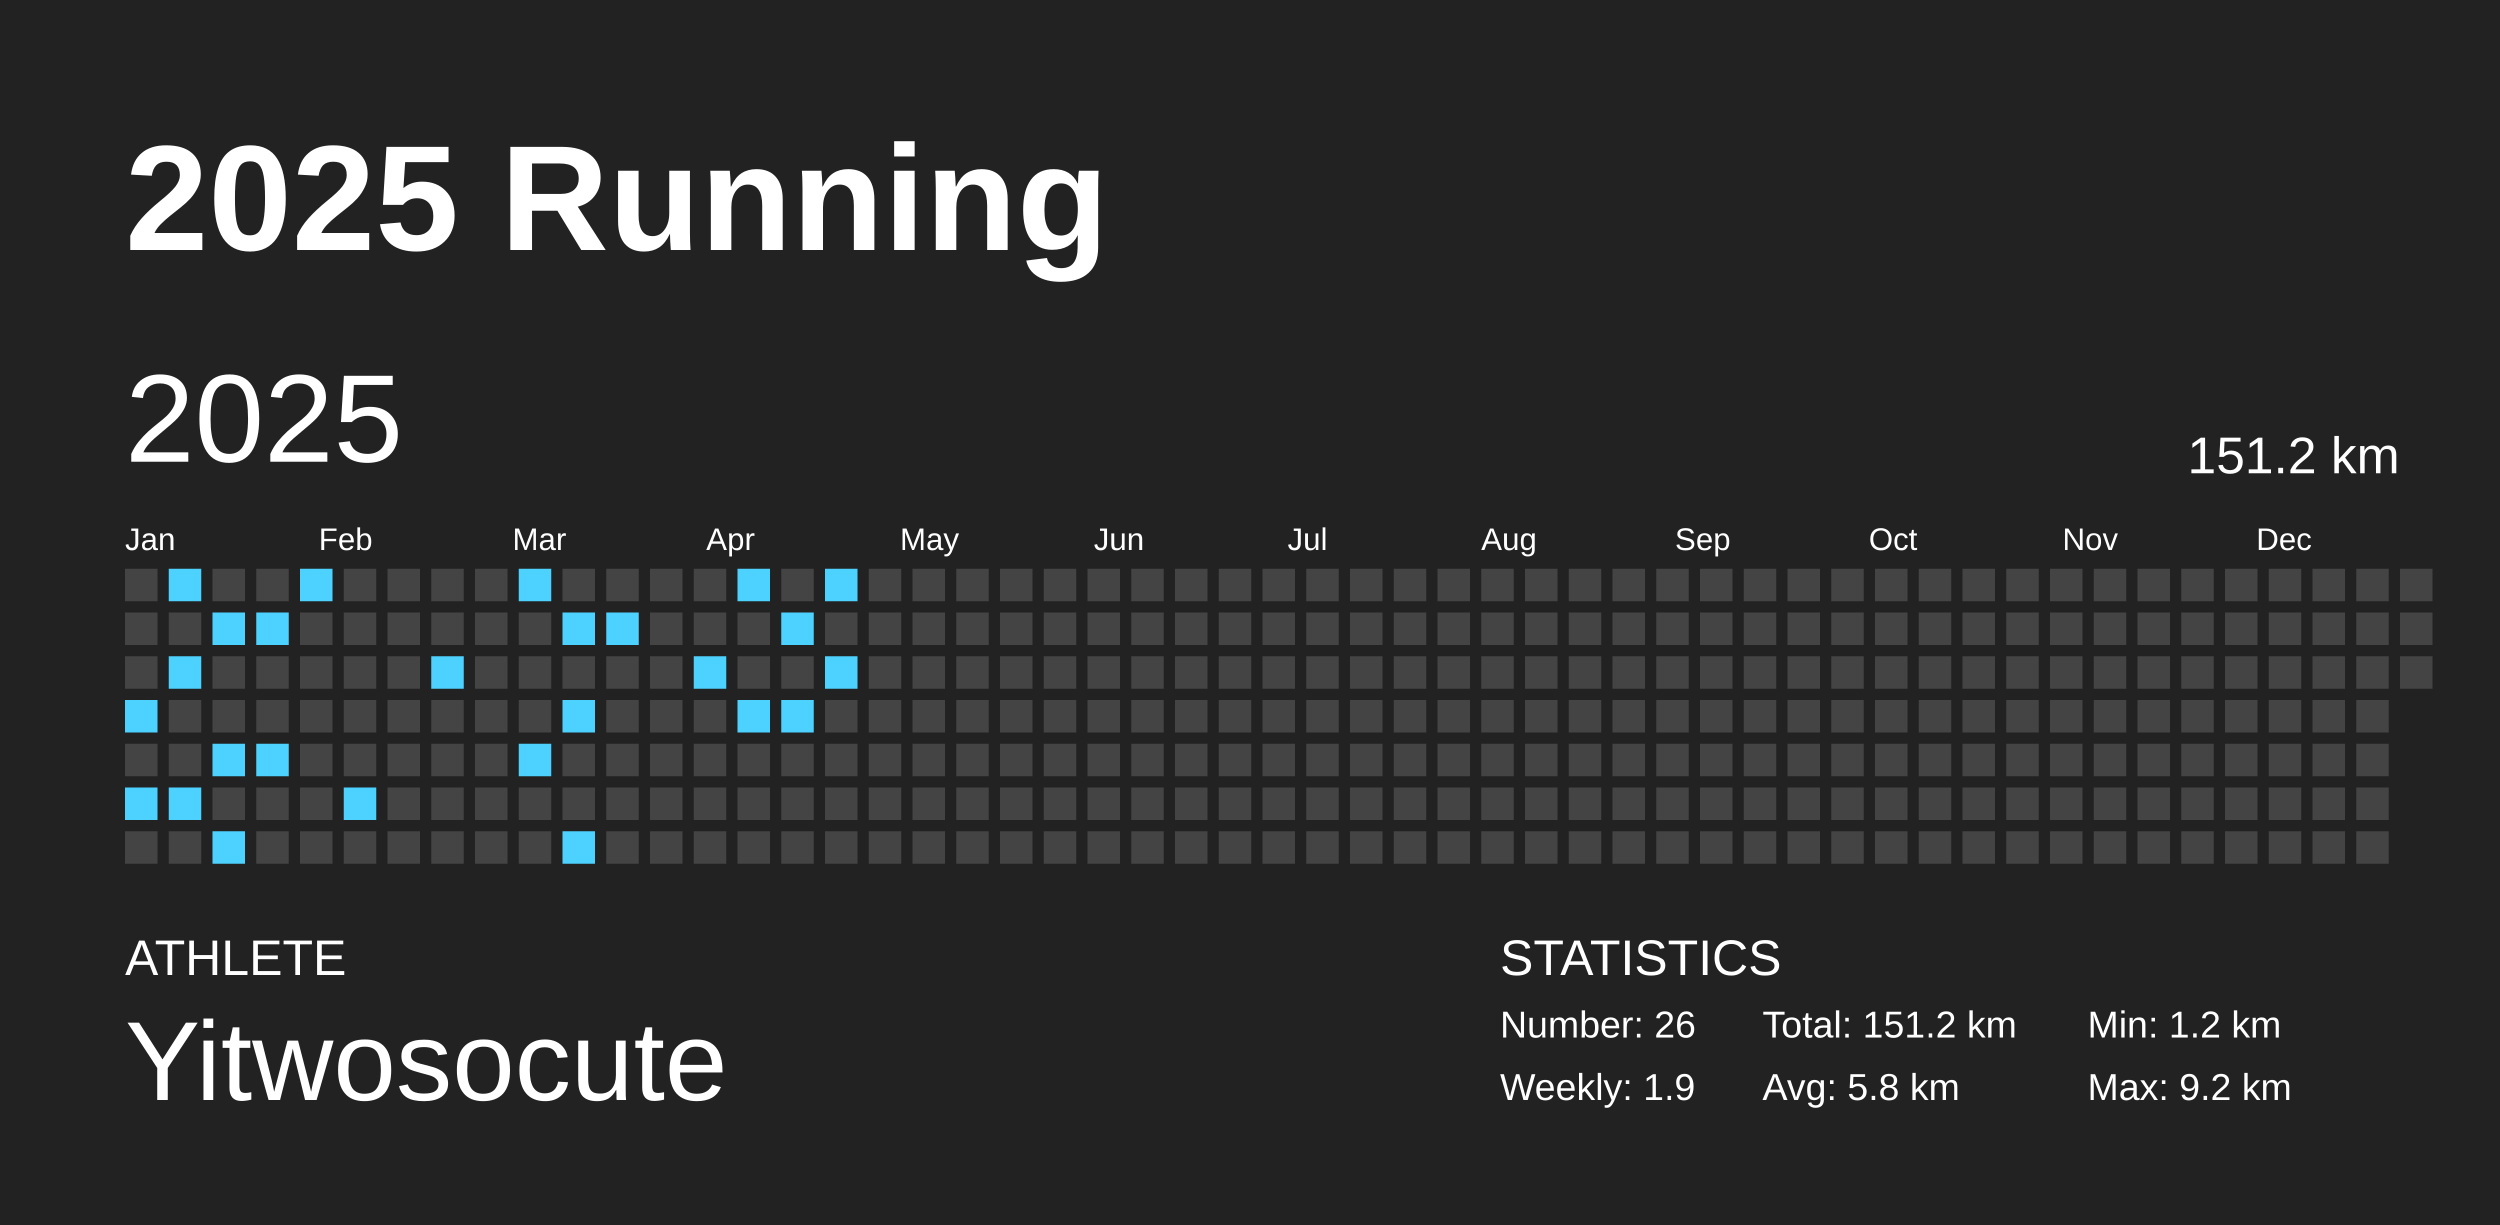
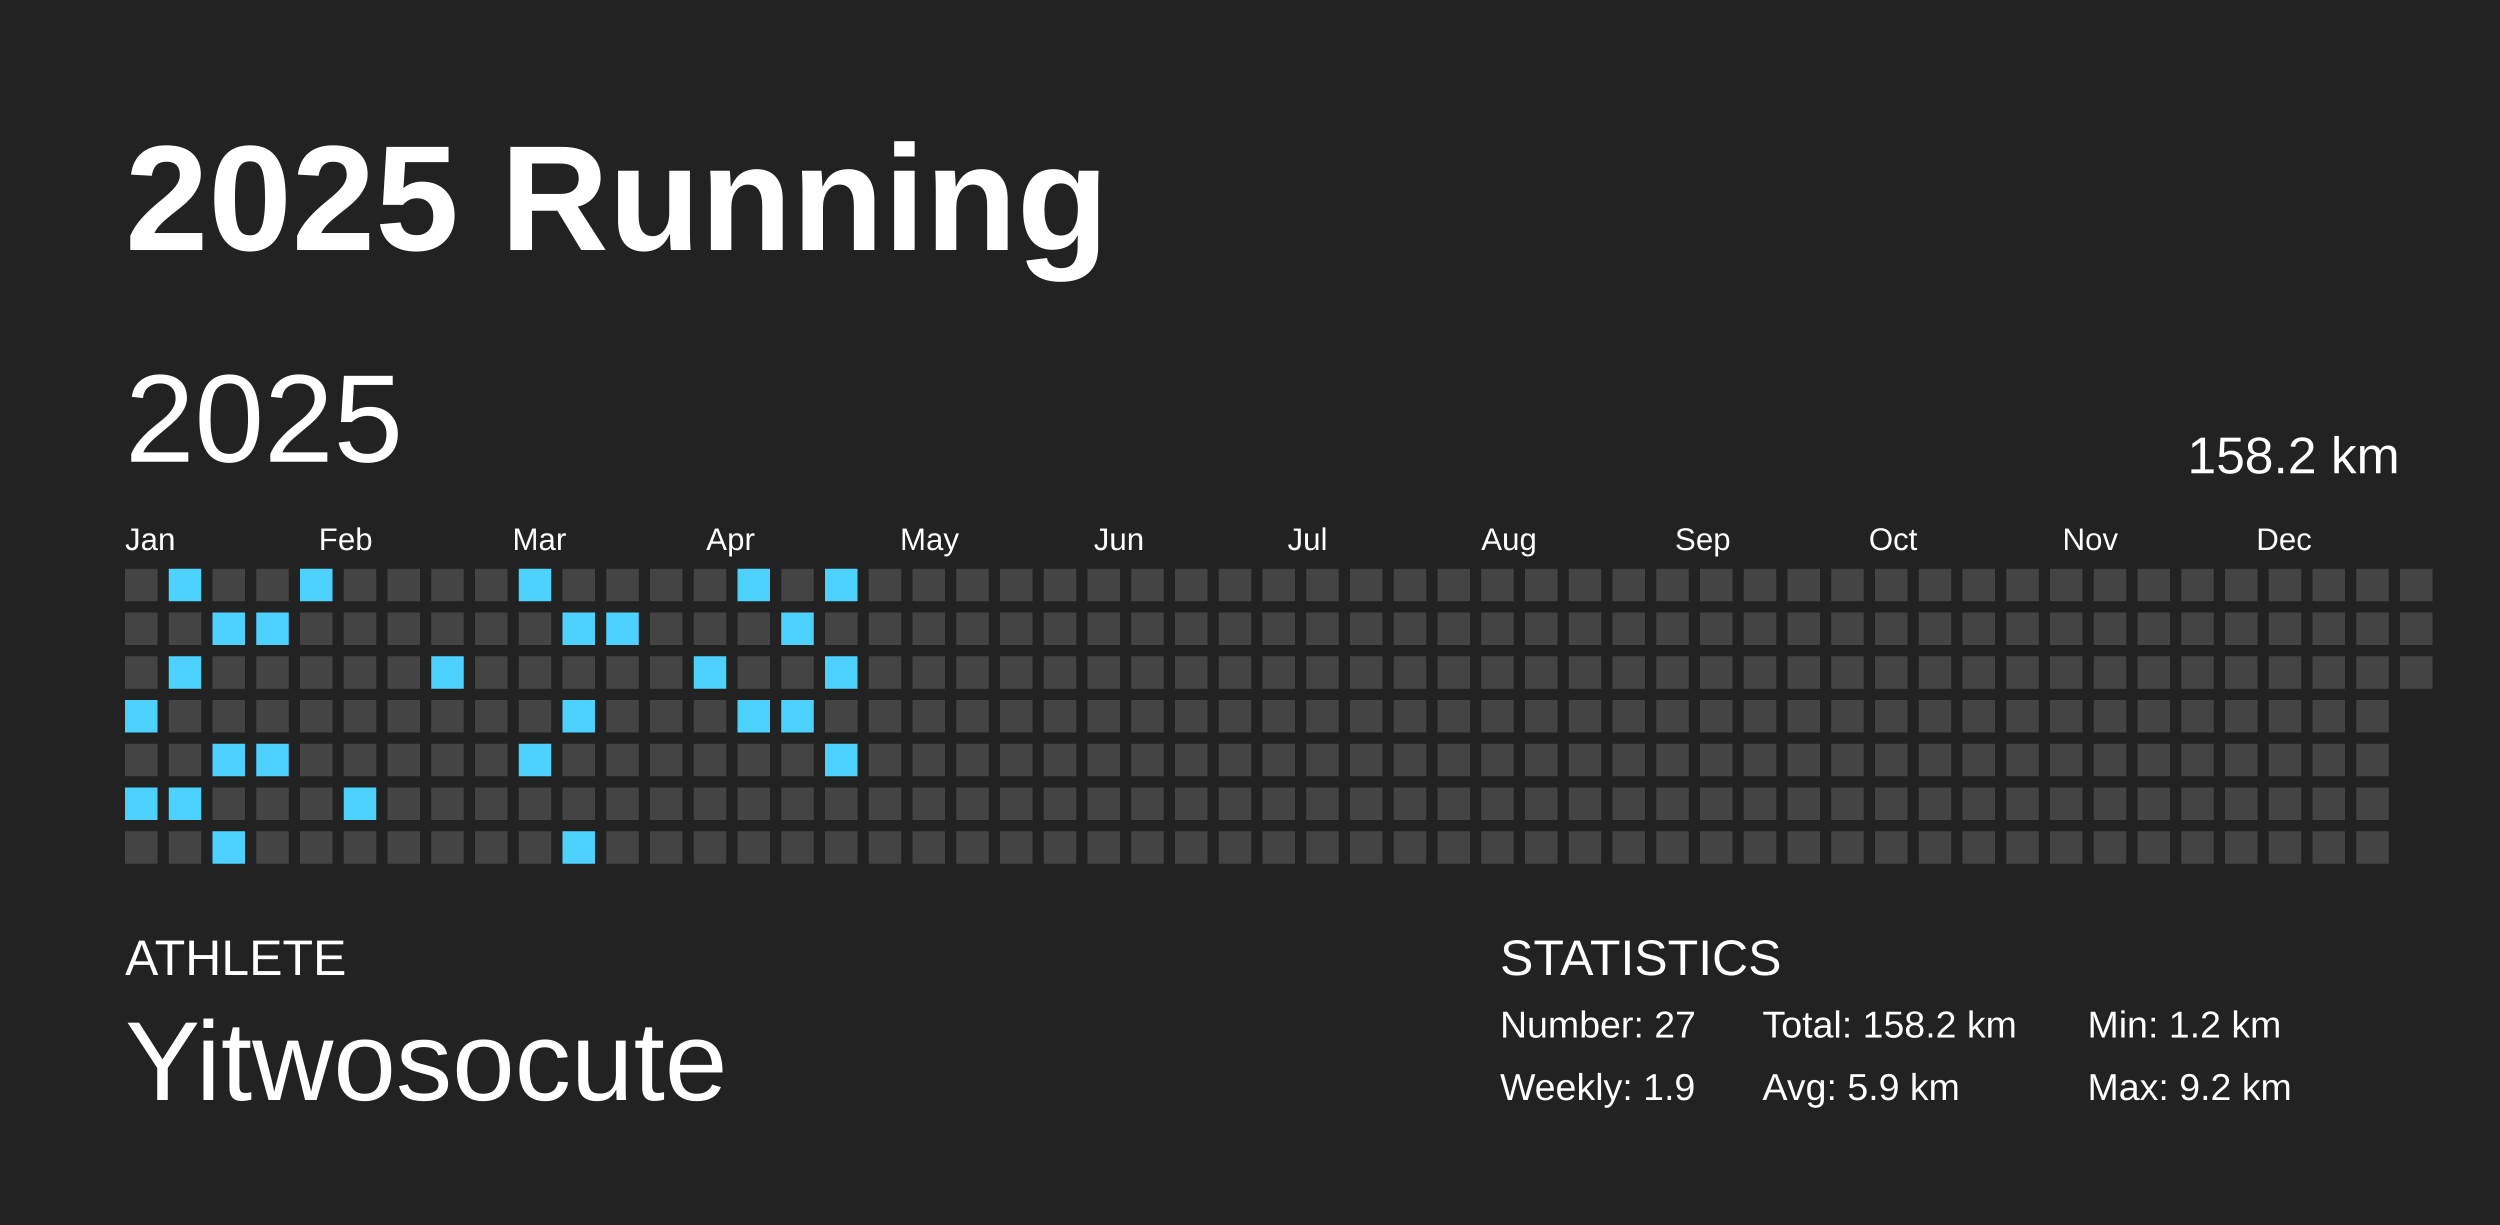
<svg xmlns="http://www.w3.org/2000/svg" baseProfile="full" height="98mm" version="1.1" viewBox="0,0,200,98" width="200mm">
  <defs />
  <rect fill="#222222" height="98" width="200" x="0" y="0" />
  <text fill="#FFFFFF" style="font-size:12px; font-family:Arial; font-weight:bold;" x="10" y="20">2025 Running</text>
  <text fill="#FFFFFF" style="font-size:4px; font-family:Arial" x="10" y="78">ATHLETE</text>
  <text fill="#FFFFFF" style="font-size:9px; font-family:Arial" x="10" y="88">Yitwosocute</text>
  <text fill="#FFFFFF" style="font-size:4px; font-family:Arial" x="120" y="78">STATISTICS</text>
-   <text fill="#FFFFFF" style="font-size:3px; font-family:Arial" x="120" y="83">Number: 26</text>
+   <text fill="#FFFFFF" style="font-size:3px; font-family:Arial" x="120" y="83">Number: 27</text>
  <text fill="#FFFFFF" style="font-size:3px; font-family:Arial" x="120" y="88">Weekly: 1.9</text>
-   <text fill="#FFFFFF" style="font-size:3px; font-family:Arial" x="141" y="83">Total: 151.2 km</text>
-   <text fill="#FFFFFF" style="font-size:3px; font-family:Arial" x="141" y="88">Avg: 5.8 km</text>
+   <text fill="#FFFFFF" style="font-size:3px; font-family:Arial" x="141" y="83">Total: 158.2 km</text>
+   <text fill="#FFFFFF" style="font-size:3px; font-family:Arial" x="141" y="88">Avg: 5.9 km</text>
  <text fill="#FFFFFF" style="font-size:3px; font-family:Arial" x="167" y="83">Min: 1.2 km</text>
  <text fill="#FFFFFF" style="font-size:3px; font-family:Arial" x="167" y="88">Max: 9.2 km</text>
  <text dominant-baseline="hanging" fill="#FFFFFF" style="font-size:10.0px; font-family:Arial;" x="10" y="30">2025</text>
-   <text dominant-baseline="hanging" fill="#FFFFFF" style="font-size:4.125px; font-family:Arial;" x="175" y="35">151.2 km</text>
+   <text dominant-baseline="hanging" fill="#FFFFFF" style="font-size:4.125px; font-family:Arial;" x="175" y="35">158.2 km</text>
  <text fill="#FFFFFF" style="font-size:2.5px; font-family:Arial" x="10.0" y="44">Jan</text>
  <text fill="#FFFFFF" style="font-size:2.5px; font-family:Arial" x="25.5" y="44">Feb</text>
  <text fill="#FFFFFF" style="font-size:2.5px; font-family:Arial" x="41.0" y="44">Mar</text>
  <text fill="#FFFFFF" style="font-size:2.5px; font-family:Arial" x="56.5" y="44">Apr</text>
  <text fill="#FFFFFF" style="font-size:2.5px; font-family:Arial" x="72.0" y="44">May</text>
  <text fill="#FFFFFF" style="font-size:2.5px; font-family:Arial" x="87.5" y="44">Jun</text>
  <text fill="#FFFFFF" style="font-size:2.5px; font-family:Arial" x="103.0" y="44">Jul</text>
  <text fill="#FFFFFF" style="font-size:2.5px; font-family:Arial" x="118.5" y="44">Aug</text>
  <text fill="#FFFFFF" style="font-size:2.5px; font-family:Arial" x="134.0" y="44">Sep</text>
  <text fill="#FFFFFF" style="font-size:2.5px; font-family:Arial" x="149.5" y="44">Oct</text>
  <text fill="#FFFFFF" style="font-size:2.5px; font-family:Arial" x="165.0" y="44">Nov</text>
  <text fill="#FFFFFF" style="font-size:2.5px; font-family:Arial" x="180.5" y="44">Dec</text>
  <rect fill="#444444" height="2.6" width="2.6" x="10.0" y="45.5" />
  <rect fill="#444444" height="2.6" width="2.6" x="10.0" y="49.0" />
  <rect fill="#444444" height="2.6" width="2.6" x="10.0" y="52.5" />
  <rect fill="#4dd2ff" height="2.6" width="2.6" x="10.0" y="56.0" />
  <rect fill="#444444" height="2.6" width="2.6" x="10.0" y="59.5" />
  <rect fill="#4dd2ff" height="2.6" width="2.6" x="10.0" y="63.0" />
  <rect fill="#444444" height="2.6" width="2.6" x="10.0" y="66.5" />
  <rect fill="#4dd2ff" height="2.6" width="2.6" x="13.5" y="45.5" />
  <rect fill="#444444" height="2.6" width="2.6" x="13.5" y="49.0" />
  <rect fill="#4dd2ff" height="2.6" width="2.6" x="13.5" y="52.5" />
  <rect fill="#444444" height="2.6" width="2.6" x="13.5" y="56.0" />
  <rect fill="#444444" height="2.6" width="2.6" x="13.5" y="59.5" />
  <rect fill="#4dd2ff" height="2.6" width="2.6" x="13.5" y="63.0" />
  <rect fill="#444444" height="2.6" width="2.6" x="13.5" y="66.5" />
  <rect fill="#444444" height="2.6" width="2.6" x="17.0" y="45.5" />
  <rect fill="#4dd2ff" height="2.6" width="2.6" x="17.0" y="49.0" />
  <rect fill="#444444" height="2.6" width="2.6" x="17.0" y="52.5" />
  <rect fill="#444444" height="2.6" width="2.6" x="17.0" y="56.0" />
  <rect fill="#4dd2ff" height="2.6" width="2.6" x="17.0" y="59.5" />
  <rect fill="#444444" height="2.6" width="2.6" x="17.0" y="63.0" />
  <rect fill="#4dd2ff" height="2.6" width="2.6" x="17.0" y="66.5" />
  <rect fill="#444444" height="2.6" width="2.6" x="20.5" y="45.5" />
  <rect fill="#4dd2ff" height="2.6" width="2.6" x="20.5" y="49.0" />
  <rect fill="#444444" height="2.6" width="2.6" x="20.5" y="52.5" />
  <rect fill="#444444" height="2.6" width="2.6" x="20.5" y="56.0" />
  <rect fill="#4dd2ff" height="2.6" width="2.6" x="20.5" y="59.5" />
  <rect fill="#444444" height="2.6" width="2.6" x="20.5" y="63.0" />
  <rect fill="#444444" height="2.6" width="2.6" x="20.5" y="66.5" />
  <rect fill="#4dd2ff" height="2.6" width="2.6" x="24.0" y="45.5" />
  <rect fill="#444444" height="2.6" width="2.6" x="24.0" y="49.0" />
  <rect fill="#444444" height="2.6" width="2.6" x="24.0" y="52.5" />
  <rect fill="#444444" height="2.6" width="2.6" x="24.0" y="56.0" />
  <rect fill="#444444" height="2.6" width="2.6" x="24.0" y="59.5" />
  <rect fill="#444444" height="2.6" width="2.6" x="24.0" y="63.0" />
  <rect fill="#444444" height="2.6" width="2.6" x="24.0" y="66.5" />
  <rect fill="#444444" height="2.6" width="2.6" x="27.5" y="45.5" />
  <rect fill="#444444" height="2.6" width="2.6" x="27.5" y="49.0" />
  <rect fill="#444444" height="2.6" width="2.6" x="27.5" y="52.5" />
  <rect fill="#444444" height="2.6" width="2.6" x="27.5" y="56.0" />
  <rect fill="#444444" height="2.6" width="2.6" x="27.5" y="59.5" />
  <rect fill="#4dd2ff" height="2.6" width="2.6" x="27.5" y="63.0" />
  <rect fill="#444444" height="2.6" width="2.6" x="27.5" y="66.5" />
  <rect fill="#444444" height="2.6" width="2.6" x="31.0" y="45.5" />
  <rect fill="#444444" height="2.6" width="2.6" x="31.0" y="49.0" />
  <rect fill="#444444" height="2.6" width="2.6" x="31.0" y="52.5" />
  <rect fill="#444444" height="2.6" width="2.6" x="31.0" y="56.0" />
  <rect fill="#444444" height="2.6" width="2.6" x="31.0" y="59.5" />
  <rect fill="#444444" height="2.6" width="2.6" x="31.0" y="63.0" />
  <rect fill="#444444" height="2.6" width="2.6" x="31.0" y="66.5" />
  <rect fill="#444444" height="2.6" width="2.6" x="34.5" y="45.5" />
  <rect fill="#444444" height="2.6" width="2.6" x="34.5" y="49.0" />
  <rect fill="#4dd2ff" height="2.6" width="2.6" x="34.5" y="52.5" />
  <rect fill="#444444" height="2.6" width="2.6" x="34.5" y="56.0" />
  <rect fill="#444444" height="2.6" width="2.6" x="34.5" y="59.5" />
  <rect fill="#444444" height="2.6" width="2.6" x="34.5" y="63.0" />
  <rect fill="#444444" height="2.6" width="2.6" x="34.5" y="66.5" />
  <rect fill="#444444" height="2.6" width="2.6" x="38.0" y="45.5" />
  <rect fill="#444444" height="2.6" width="2.6" x="38.0" y="49.0" />
  <rect fill="#444444" height="2.6" width="2.6" x="38.0" y="52.5" />
  <rect fill="#444444" height="2.6" width="2.6" x="38.0" y="56.0" />
  <rect fill="#444444" height="2.6" width="2.6" x="38.0" y="59.5" />
  <rect fill="#444444" height="2.6" width="2.6" x="38.0" y="63.0" />
  <rect fill="#444444" height="2.6" width="2.6" x="38.0" y="66.5" />
  <rect fill="#4dd2ff" height="2.6" width="2.6" x="41.5" y="45.5" />
  <rect fill="#444444" height="2.6" width="2.6" x="41.5" y="49.0" />
  <rect fill="#444444" height="2.6" width="2.6" x="41.5" y="52.5" />
  <rect fill="#444444" height="2.6" width="2.6" x="41.5" y="56.0" />
  <rect fill="#4dd2ff" height="2.6" width="2.6" x="41.5" y="59.5" />
  <rect fill="#444444" height="2.6" width="2.6" x="41.5" y="63.0" />
  <rect fill="#444444" height="2.6" width="2.6" x="41.5" y="66.5" />
  <rect fill="#444444" height="2.6" width="2.6" x="45.0" y="45.5" />
  <rect fill="#4dd2ff" height="2.6" width="2.6" x="45.0" y="49.0" />
  <rect fill="#444444" height="2.6" width="2.6" x="45.0" y="52.5" />
  <rect fill="#4dd2ff" height="2.6" width="2.6" x="45.0" y="56.0" />
  <rect fill="#444444" height="2.6" width="2.6" x="45.0" y="59.5" />
  <rect fill="#444444" height="2.6" width="2.6" x="45.0" y="63.0" />
  <rect fill="#4dd2ff" height="2.6" width="2.6" x="45.0" y="66.5" />
  <rect fill="#444444" height="2.6" width="2.6" x="48.5" y="45.5" />
  <rect fill="#4dd2ff" height="2.6" width="2.6" x="48.5" y="49.0" />
  <rect fill="#444444" height="2.6" width="2.6" x="48.5" y="52.5" />
  <rect fill="#444444" height="2.6" width="2.6" x="48.5" y="56.0" />
  <rect fill="#444444" height="2.6" width="2.6" x="48.5" y="59.5" />
  <rect fill="#444444" height="2.6" width="2.6" x="48.5" y="63.0" />
  <rect fill="#444444" height="2.6" width="2.6" x="48.5" y="66.5" />
  <rect fill="#444444" height="2.6" width="2.6" x="52.0" y="45.5" />
  <rect fill="#444444" height="2.6" width="2.6" x="52.0" y="49.0" />
  <rect fill="#444444" height="2.6" width="2.6" x="52.0" y="52.5" />
  <rect fill="#444444" height="2.6" width="2.6" x="52.0" y="56.0" />
  <rect fill="#444444" height="2.6" width="2.6" x="52.0" y="59.5" />
  <rect fill="#444444" height="2.6" width="2.6" x="52.0" y="63.0" />
  <rect fill="#444444" height="2.6" width="2.6" x="52.0" y="66.5" />
  <rect fill="#444444" height="2.6" width="2.6" x="55.5" y="45.5" />
  <rect fill="#444444" height="2.6" width="2.6" x="55.5" y="49.0" />
  <rect fill="#4dd2ff" height="2.6" width="2.6" x="55.5" y="52.5" />
  <rect fill="#444444" height="2.6" width="2.6" x="55.5" y="56.0" />
  <rect fill="#444444" height="2.6" width="2.6" x="55.5" y="59.5" />
  <rect fill="#444444" height="2.6" width="2.6" x="55.5" y="63.0" />
  <rect fill="#444444" height="2.6" width="2.6" x="55.5" y="66.5" />
  <rect fill="#4dd2ff" height="2.6" width="2.6" x="59.0" y="45.5" />
  <rect fill="#444444" height="2.6" width="2.6" x="59.0" y="49.0" />
  <rect fill="#444444" height="2.6" width="2.6" x="59.0" y="52.5" />
  <rect fill="#4dd2ff" height="2.6" width="2.6" x="59.0" y="56.0" />
  <rect fill="#444444" height="2.6" width="2.6" x="59.0" y="59.5" />
  <rect fill="#444444" height="2.6" width="2.6" x="59.0" y="63.0" />
  <rect fill="#444444" height="2.6" width="2.6" x="59.0" y="66.5" />
  <rect fill="#444444" height="2.6" width="2.6" x="62.5" y="45.5" />
  <rect fill="#4dd2ff" height="2.6" width="2.6" x="62.5" y="49.0" />
  <rect fill="#444444" height="2.6" width="2.6" x="62.5" y="52.5" />
  <rect fill="#4dd2ff" height="2.6" width="2.6" x="62.5" y="56.0" />
  <rect fill="#444444" height="2.6" width="2.6" x="62.5" y="59.5" />
  <rect fill="#444444" height="2.6" width="2.6" x="62.5" y="63.0" />
  <rect fill="#444444" height="2.6" width="2.6" x="62.5" y="66.5" />
  <rect fill="#4dd2ff" height="2.6" width="2.6" x="66.0" y="45.5" />
  <rect fill="#444444" height="2.6" width="2.6" x="66.0" y="49.0" />
  <rect fill="#4dd2ff" height="2.6" width="2.6" x="66.0" y="52.5" />
  <rect fill="#444444" height="2.6" width="2.6" x="66.0" y="56.0" />
-   <rect fill="#444444" height="2.6" width="2.6" x="66.0" y="59.5" />
+   <rect fill="#4dd2ff" height="2.6" width="2.6" x="66.0" y="59.5" />
  <rect fill="#444444" height="2.6" width="2.6" x="66.0" y="63.0" />
  <rect fill="#444444" height="2.6" width="2.6" x="66.0" y="66.5" />
  <rect fill="#444444" height="2.6" width="2.6" x="69.5" y="45.5" />
  <rect fill="#444444" height="2.6" width="2.6" x="69.5" y="49.0" />
  <rect fill="#444444" height="2.6" width="2.6" x="69.5" y="52.5" />
  <rect fill="#444444" height="2.6" width="2.6" x="69.5" y="56.0" />
  <rect fill="#444444" height="2.6" width="2.6" x="69.5" y="59.5" />
  <rect fill="#444444" height="2.6" width="2.6" x="69.5" y="63.0" />
  <rect fill="#444444" height="2.6" width="2.6" x="69.5" y="66.5" />
  <rect fill="#444444" height="2.6" width="2.6" x="73.0" y="45.5" />
  <rect fill="#444444" height="2.6" width="2.6" x="73.0" y="49.0" />
  <rect fill="#444444" height="2.6" width="2.6" x="73.0" y="52.5" />
  <rect fill="#444444" height="2.6" width="2.6" x="73.0" y="56.0" />
  <rect fill="#444444" height="2.6" width="2.6" x="73.0" y="59.5" />
  <rect fill="#444444" height="2.6" width="2.6" x="73.0" y="63.0" />
  <rect fill="#444444" height="2.6" width="2.6" x="73.0" y="66.5" />
  <rect fill="#444444" height="2.6" width="2.6" x="76.5" y="45.5" />
  <rect fill="#444444" height="2.6" width="2.6" x="76.5" y="49.0" />
  <rect fill="#444444" height="2.6" width="2.6" x="76.5" y="52.5" />
  <rect fill="#444444" height="2.6" width="2.6" x="76.5" y="56.0" />
  <rect fill="#444444" height="2.6" width="2.6" x="76.5" y="59.5" />
  <rect fill="#444444" height="2.6" width="2.6" x="76.5" y="63.0" />
  <rect fill="#444444" height="2.6" width="2.6" x="76.5" y="66.5" />
  <rect fill="#444444" height="2.6" width="2.6" x="80.0" y="45.5" />
  <rect fill="#444444" height="2.6" width="2.6" x="80.0" y="49.0" />
  <rect fill="#444444" height="2.6" width="2.6" x="80.0" y="52.5" />
  <rect fill="#444444" height="2.6" width="2.6" x="80.0" y="56.0" />
  <rect fill="#444444" height="2.6" width="2.6" x="80.0" y="59.5" />
  <rect fill="#444444" height="2.6" width="2.6" x="80.0" y="63.0" />
  <rect fill="#444444" height="2.6" width="2.6" x="80.0" y="66.5" />
  <rect fill="#444444" height="2.6" width="2.6" x="83.5" y="45.5" />
  <rect fill="#444444" height="2.6" width="2.6" x="83.5" y="49.0" />
  <rect fill="#444444" height="2.6" width="2.6" x="83.5" y="52.5" />
  <rect fill="#444444" height="2.6" width="2.6" x="83.5" y="56.0" />
  <rect fill="#444444" height="2.6" width="2.6" x="83.5" y="59.5" />
  <rect fill="#444444" height="2.6" width="2.6" x="83.5" y="63.0" />
  <rect fill="#444444" height="2.6" width="2.6" x="83.5" y="66.5" />
  <rect fill="#444444" height="2.6" width="2.6" x="87.0" y="45.5" />
  <rect fill="#444444" height="2.6" width="2.6" x="87.0" y="49.0" />
  <rect fill="#444444" height="2.6" width="2.6" x="87.0" y="52.5" />
  <rect fill="#444444" height="2.6" width="2.6" x="87.0" y="56.0" />
  <rect fill="#444444" height="2.6" width="2.6" x="87.0" y="59.5" />
  <rect fill="#444444" height="2.6" width="2.6" x="87.0" y="63.0" />
  <rect fill="#444444" height="2.6" width="2.6" x="87.0" y="66.5" />
  <rect fill="#444444" height="2.6" width="2.6" x="90.5" y="45.5" />
  <rect fill="#444444" height="2.6" width="2.6" x="90.5" y="49.0" />
  <rect fill="#444444" height="2.6" width="2.6" x="90.5" y="52.5" />
  <rect fill="#444444" height="2.6" width="2.6" x="90.5" y="56.0" />
  <rect fill="#444444" height="2.6" width="2.6" x="90.5" y="59.5" />
  <rect fill="#444444" height="2.6" width="2.6" x="90.5" y="63.0" />
  <rect fill="#444444" height="2.6" width="2.6" x="90.5" y="66.5" />
  <rect fill="#444444" height="2.6" width="2.6" x="94.0" y="45.5" />
  <rect fill="#444444" height="2.6" width="2.6" x="94.0" y="49.0" />
  <rect fill="#444444" height="2.6" width="2.6" x="94.0" y="52.5" />
  <rect fill="#444444" height="2.6" width="2.6" x="94.0" y="56.0" />
  <rect fill="#444444" height="2.6" width="2.6" x="94.0" y="59.5" />
  <rect fill="#444444" height="2.6" width="2.6" x="94.0" y="63.0" />
  <rect fill="#444444" height="2.6" width="2.6" x="94.0" y="66.5" />
  <rect fill="#444444" height="2.6" width="2.6" x="97.5" y="45.5" />
  <rect fill="#444444" height="2.6" width="2.6" x="97.5" y="49.0" />
  <rect fill="#444444" height="2.6" width="2.6" x="97.5" y="52.5" />
  <rect fill="#444444" height="2.6" width="2.6" x="97.5" y="56.0" />
  <rect fill="#444444" height="2.6" width="2.6" x="97.5" y="59.5" />
  <rect fill="#444444" height="2.6" width="2.6" x="97.5" y="63.0" />
  <rect fill="#444444" height="2.6" width="2.6" x="97.5" y="66.5" />
  <rect fill="#444444" height="2.6" width="2.6" x="101.0" y="45.5" />
  <rect fill="#444444" height="2.6" width="2.6" x="101.0" y="49.0" />
  <rect fill="#444444" height="2.6" width="2.6" x="101.0" y="52.5" />
  <rect fill="#444444" height="2.6" width="2.6" x="101.0" y="56.0" />
  <rect fill="#444444" height="2.6" width="2.6" x="101.0" y="59.5" />
  <rect fill="#444444" height="2.6" width="2.6" x="101.0" y="63.0" />
  <rect fill="#444444" height="2.6" width="2.6" x="101.0" y="66.5" />
  <rect fill="#444444" height="2.6" width="2.6" x="104.5" y="45.5" />
  <rect fill="#444444" height="2.6" width="2.6" x="104.5" y="49.0" />
  <rect fill="#444444" height="2.6" width="2.6" x="104.5" y="52.5" />
  <rect fill="#444444" height="2.6" width="2.6" x="104.5" y="56.0" />
  <rect fill="#444444" height="2.6" width="2.6" x="104.5" y="59.5" />
  <rect fill="#444444" height="2.6" width="2.6" x="104.5" y="63.0" />
  <rect fill="#444444" height="2.6" width="2.6" x="104.5" y="66.5" />
  <rect fill="#444444" height="2.6" width="2.6" x="108.0" y="45.5" />
  <rect fill="#444444" height="2.6" width="2.6" x="108.0" y="49.0" />
  <rect fill="#444444" height="2.6" width="2.6" x="108.0" y="52.5" />
  <rect fill="#444444" height="2.6" width="2.6" x="108.0" y="56.0" />
  <rect fill="#444444" height="2.6" width="2.6" x="108.0" y="59.5" />
  <rect fill="#444444" height="2.6" width="2.6" x="108.0" y="63.0" />
  <rect fill="#444444" height="2.6" width="2.6" x="108.0" y="66.5" />
  <rect fill="#444444" height="2.6" width="2.6" x="111.5" y="45.5" />
  <rect fill="#444444" height="2.6" width="2.6" x="111.5" y="49.0" />
  <rect fill="#444444" height="2.6" width="2.6" x="111.5" y="52.5" />
  <rect fill="#444444" height="2.6" width="2.6" x="111.5" y="56.0" />
  <rect fill="#444444" height="2.6" width="2.6" x="111.5" y="59.5" />
  <rect fill="#444444" height="2.6" width="2.6" x="111.5" y="63.0" />
  <rect fill="#444444" height="2.6" width="2.6" x="111.5" y="66.5" />
  <rect fill="#444444" height="2.6" width="2.6" x="115.0" y="45.5" />
  <rect fill="#444444" height="2.6" width="2.6" x="115.0" y="49.0" />
  <rect fill="#444444" height="2.6" width="2.6" x="115.0" y="52.5" />
  <rect fill="#444444" height="2.6" width="2.6" x="115.0" y="56.0" />
  <rect fill="#444444" height="2.6" width="2.6" x="115.0" y="59.5" />
  <rect fill="#444444" height="2.6" width="2.6" x="115.0" y="63.0" />
  <rect fill="#444444" height="2.6" width="2.6" x="115.0" y="66.5" />
  <rect fill="#444444" height="2.6" width="2.6" x="118.5" y="45.5" />
  <rect fill="#444444" height="2.6" width="2.6" x="118.5" y="49.0" />
  <rect fill="#444444" height="2.6" width="2.6" x="118.5" y="52.5" />
  <rect fill="#444444" height="2.6" width="2.6" x="118.5" y="56.0" />
  <rect fill="#444444" height="2.6" width="2.6" x="118.5" y="59.5" />
  <rect fill="#444444" height="2.6" width="2.6" x="118.5" y="63.0" />
  <rect fill="#444444" height="2.6" width="2.6" x="118.5" y="66.5" />
  <rect fill="#444444" height="2.6" width="2.6" x="122.0" y="45.5" />
  <rect fill="#444444" height="2.6" width="2.6" x="122.0" y="49.0" />
  <rect fill="#444444" height="2.6" width="2.6" x="122.0" y="52.5" />
  <rect fill="#444444" height="2.6" width="2.6" x="122.0" y="56.0" />
  <rect fill="#444444" height="2.6" width="2.6" x="122.0" y="59.5" />
  <rect fill="#444444" height="2.6" width="2.6" x="122.0" y="63.0" />
  <rect fill="#444444" height="2.6" width="2.6" x="122.0" y="66.5" />
  <rect fill="#444444" height="2.6" width="2.6" x="125.5" y="45.5" />
  <rect fill="#444444" height="2.6" width="2.6" x="125.5" y="49.0" />
  <rect fill="#444444" height="2.6" width="2.6" x="125.5" y="52.5" />
  <rect fill="#444444" height="2.6" width="2.6" x="125.5" y="56.0" />
  <rect fill="#444444" height="2.6" width="2.6" x="125.5" y="59.5" />
  <rect fill="#444444" height="2.6" width="2.6" x="125.5" y="63.0" />
  <rect fill="#444444" height="2.6" width="2.6" x="125.5" y="66.5" />
  <rect fill="#444444" height="2.6" width="2.6" x="129.0" y="45.5" />
  <rect fill="#444444" height="2.6" width="2.6" x="129.0" y="49.0" />
  <rect fill="#444444" height="2.6" width="2.6" x="129.0" y="52.5" />
  <rect fill="#444444" height="2.6" width="2.6" x="129.0" y="56.0" />
  <rect fill="#444444" height="2.6" width="2.6" x="129.0" y="59.5" />
  <rect fill="#444444" height="2.6" width="2.6" x="129.0" y="63.0" />
  <rect fill="#444444" height="2.6" width="2.6" x="129.0" y="66.5" />
  <rect fill="#444444" height="2.6" width="2.6" x="132.5" y="45.5" />
  <rect fill="#444444" height="2.6" width="2.6" x="132.5" y="49.0" />
  <rect fill="#444444" height="2.6" width="2.6" x="132.5" y="52.5" />
  <rect fill="#444444" height="2.6" width="2.6" x="132.5" y="56.0" />
  <rect fill="#444444" height="2.6" width="2.6" x="132.5" y="59.5" />
  <rect fill="#444444" height="2.6" width="2.6" x="132.5" y="63.0" />
  <rect fill="#444444" height="2.6" width="2.6" x="132.5" y="66.5" />
  <rect fill="#444444" height="2.6" width="2.6" x="136.0" y="45.5" />
  <rect fill="#444444" height="2.6" width="2.6" x="136.0" y="49.0" />
  <rect fill="#444444" height="2.6" width="2.6" x="136.0" y="52.5" />
  <rect fill="#444444" height="2.6" width="2.6" x="136.0" y="56.0" />
  <rect fill="#444444" height="2.6" width="2.6" x="136.0" y="59.5" />
  <rect fill="#444444" height="2.6" width="2.6" x="136.0" y="63.0" />
  <rect fill="#444444" height="2.6" width="2.6" x="136.0" y="66.5" />
  <rect fill="#444444" height="2.6" width="2.6" x="139.5" y="45.5" />
  <rect fill="#444444" height="2.6" width="2.6" x="139.5" y="49.0" />
  <rect fill="#444444" height="2.6" width="2.6" x="139.5" y="52.5" />
  <rect fill="#444444" height="2.6" width="2.6" x="139.5" y="56.0" />
  <rect fill="#444444" height="2.6" width="2.6" x="139.5" y="59.5" />
  <rect fill="#444444" height="2.6" width="2.6" x="139.5" y="63.0" />
  <rect fill="#444444" height="2.6" width="2.6" x="139.5" y="66.5" />
  <rect fill="#444444" height="2.6" width="2.6" x="143.0" y="45.5" />
  <rect fill="#444444" height="2.6" width="2.6" x="143.0" y="49.0" />
  <rect fill="#444444" height="2.6" width="2.6" x="143.0" y="52.5" />
  <rect fill="#444444" height="2.6" width="2.6" x="143.0" y="56.0" />
  <rect fill="#444444" height="2.6" width="2.6" x="143.0" y="59.5" />
  <rect fill="#444444" height="2.6" width="2.6" x="143.0" y="63.0" />
  <rect fill="#444444" height="2.6" width="2.6" x="143.0" y="66.5" />
  <rect fill="#444444" height="2.6" width="2.6" x="146.5" y="45.5" />
  <rect fill="#444444" height="2.6" width="2.6" x="146.5" y="49.0" />
  <rect fill="#444444" height="2.6" width="2.6" x="146.5" y="52.5" />
  <rect fill="#444444" height="2.6" width="2.6" x="146.5" y="56.0" />
  <rect fill="#444444" height="2.6" width="2.6" x="146.5" y="59.5" />
  <rect fill="#444444" height="2.6" width="2.6" x="146.5" y="63.0" />
  <rect fill="#444444" height="2.6" width="2.6" x="146.5" y="66.5" />
  <rect fill="#444444" height="2.6" width="2.6" x="150.0" y="45.5" />
  <rect fill="#444444" height="2.6" width="2.6" x="150.0" y="49.0" />
  <rect fill="#444444" height="2.6" width="2.6" x="150.0" y="52.5" />
  <rect fill="#444444" height="2.6" width="2.6" x="150.0" y="56.0" />
  <rect fill="#444444" height="2.6" width="2.6" x="150.0" y="59.5" />
  <rect fill="#444444" height="2.6" width="2.6" x="150.0" y="63.0" />
  <rect fill="#444444" height="2.6" width="2.6" x="150.0" y="66.5" />
  <rect fill="#444444" height="2.6" width="2.6" x="153.5" y="45.5" />
  <rect fill="#444444" height="2.6" width="2.6" x="153.5" y="49.0" />
  <rect fill="#444444" height="2.6" width="2.6" x="153.5" y="52.5" />
  <rect fill="#444444" height="2.6" width="2.6" x="153.5" y="56.0" />
  <rect fill="#444444" height="2.6" width="2.6" x="153.5" y="59.5" />
  <rect fill="#444444" height="2.6" width="2.6" x="153.5" y="63.0" />
  <rect fill="#444444" height="2.6" width="2.6" x="153.5" y="66.5" />
  <rect fill="#444444" height="2.6" width="2.6" x="157.0" y="45.5" />
  <rect fill="#444444" height="2.6" width="2.6" x="157.0" y="49.0" />
  <rect fill="#444444" height="2.6" width="2.6" x="157.0" y="52.5" />
  <rect fill="#444444" height="2.6" width="2.6" x="157.0" y="56.0" />
  <rect fill="#444444" height="2.6" width="2.6" x="157.0" y="59.5" />
  <rect fill="#444444" height="2.6" width="2.6" x="157.0" y="63.0" />
  <rect fill="#444444" height="2.6" width="2.6" x="157.0" y="66.5" />
  <rect fill="#444444" height="2.6" width="2.6" x="160.5" y="45.5" />
  <rect fill="#444444" height="2.6" width="2.6" x="160.5" y="49.0" />
  <rect fill="#444444" height="2.6" width="2.6" x="160.5" y="52.5" />
  <rect fill="#444444" height="2.6" width="2.6" x="160.5" y="56.0" />
  <rect fill="#444444" height="2.6" width="2.6" x="160.5" y="59.5" />
  <rect fill="#444444" height="2.6" width="2.6" x="160.5" y="63.0" />
  <rect fill="#444444" height="2.6" width="2.6" x="160.5" y="66.5" />
  <rect fill="#444444" height="2.6" width="2.6" x="164.0" y="45.5" />
  <rect fill="#444444" height="2.6" width="2.6" x="164.0" y="49.0" />
  <rect fill="#444444" height="2.6" width="2.6" x="164.0" y="52.5" />
  <rect fill="#444444" height="2.6" width="2.6" x="164.0" y="56.0" />
  <rect fill="#444444" height="2.6" width="2.6" x="164.0" y="59.5" />
  <rect fill="#444444" height="2.6" width="2.6" x="164.0" y="63.0" />
  <rect fill="#444444" height="2.6" width="2.6" x="164.0" y="66.5" />
  <rect fill="#444444" height="2.6" width="2.6" x="167.5" y="45.5" />
  <rect fill="#444444" height="2.6" width="2.6" x="167.5" y="49.0" />
  <rect fill="#444444" height="2.6" width="2.6" x="167.5" y="52.5" />
  <rect fill="#444444" height="2.6" width="2.6" x="167.5" y="56.0" />
  <rect fill="#444444" height="2.6" width="2.6" x="167.5" y="59.5" />
  <rect fill="#444444" height="2.6" width="2.6" x="167.5" y="63.0" />
  <rect fill="#444444" height="2.6" width="2.6" x="167.5" y="66.5" />
  <rect fill="#444444" height="2.6" width="2.6" x="171.0" y="45.5" />
  <rect fill="#444444" height="2.6" width="2.6" x="171.0" y="49.0" />
  <rect fill="#444444" height="2.6" width="2.6" x="171.0" y="52.5" />
  <rect fill="#444444" height="2.6" width="2.6" x="171.0" y="56.0" />
  <rect fill="#444444" height="2.6" width="2.6" x="171.0" y="59.5" />
  <rect fill="#444444" height="2.6" width="2.6" x="171.0" y="63.0" />
  <rect fill="#444444" height="2.6" width="2.6" x="171.0" y="66.5" />
  <rect fill="#444444" height="2.6" width="2.6" x="174.5" y="45.5" />
  <rect fill="#444444" height="2.6" width="2.6" x="174.5" y="49.0" />
  <rect fill="#444444" height="2.6" width="2.6" x="174.5" y="52.5" />
  <rect fill="#444444" height="2.6" width="2.6" x="174.5" y="56.0" />
  <rect fill="#444444" height="2.6" width="2.6" x="174.5" y="59.5" />
  <rect fill="#444444" height="2.6" width="2.6" x="174.5" y="63.0" />
  <rect fill="#444444" height="2.6" width="2.6" x="174.5" y="66.5" />
  <rect fill="#444444" height="2.6" width="2.6" x="178.0" y="45.5" />
  <rect fill="#444444" height="2.6" width="2.6" x="178.0" y="49.0" />
  <rect fill="#444444" height="2.6" width="2.6" x="178.0" y="52.5" />
  <rect fill="#444444" height="2.6" width="2.6" x="178.0" y="56.0" />
  <rect fill="#444444" height="2.6" width="2.6" x="178.0" y="59.5" />
  <rect fill="#444444" height="2.6" width="2.6" x="178.0" y="63.0" />
  <rect fill="#444444" height="2.6" width="2.6" x="178.0" y="66.5" />
  <rect fill="#444444" height="2.6" width="2.6" x="181.5" y="45.5" />
  <rect fill="#444444" height="2.6" width="2.6" x="181.5" y="49.0" />
  <rect fill="#444444" height="2.6" width="2.6" x="181.5" y="52.5" />
  <rect fill="#444444" height="2.6" width="2.6" x="181.5" y="56.0" />
  <rect fill="#444444" height="2.6" width="2.6" x="181.5" y="59.5" />
  <rect fill="#444444" height="2.6" width="2.6" x="181.5" y="63.0" />
  <rect fill="#444444" height="2.6" width="2.6" x="181.5" y="66.5" />
  <rect fill="#444444" height="2.6" width="2.6" x="185.0" y="45.5" />
  <rect fill="#444444" height="2.6" width="2.6" x="185.0" y="49.0" />
  <rect fill="#444444" height="2.6" width="2.6" x="185.0" y="52.5" />
  <rect fill="#444444" height="2.6" width="2.6" x="185.0" y="56.0" />
  <rect fill="#444444" height="2.6" width="2.6" x="185.0" y="59.5" />
  <rect fill="#444444" height="2.6" width="2.6" x="185.0" y="63.0" />
  <rect fill="#444444" height="2.6" width="2.6" x="185.0" y="66.5" />
  <rect fill="#444444" height="2.6" width="2.6" x="188.5" y="45.5" />
  <rect fill="#444444" height="2.6" width="2.6" x="188.5" y="49.0" />
  <rect fill="#444444" height="2.6" width="2.6" x="188.5" y="52.5" />
  <rect fill="#444444" height="2.6" width="2.6" x="188.5" y="56.0" />
  <rect fill="#444444" height="2.6" width="2.6" x="188.5" y="59.5" />
  <rect fill="#444444" height="2.6" width="2.6" x="188.5" y="63.0" />
  <rect fill="#444444" height="2.6" width="2.6" x="188.5" y="66.5" />
  <rect fill="#444444" height="2.6" width="2.6" x="192.0" y="45.5" />
  <rect fill="#444444" height="2.6" width="2.6" x="192.0" y="49.0" />
  <rect fill="#444444" height="2.6" width="2.6" x="192.0" y="52.5" />
</svg>
